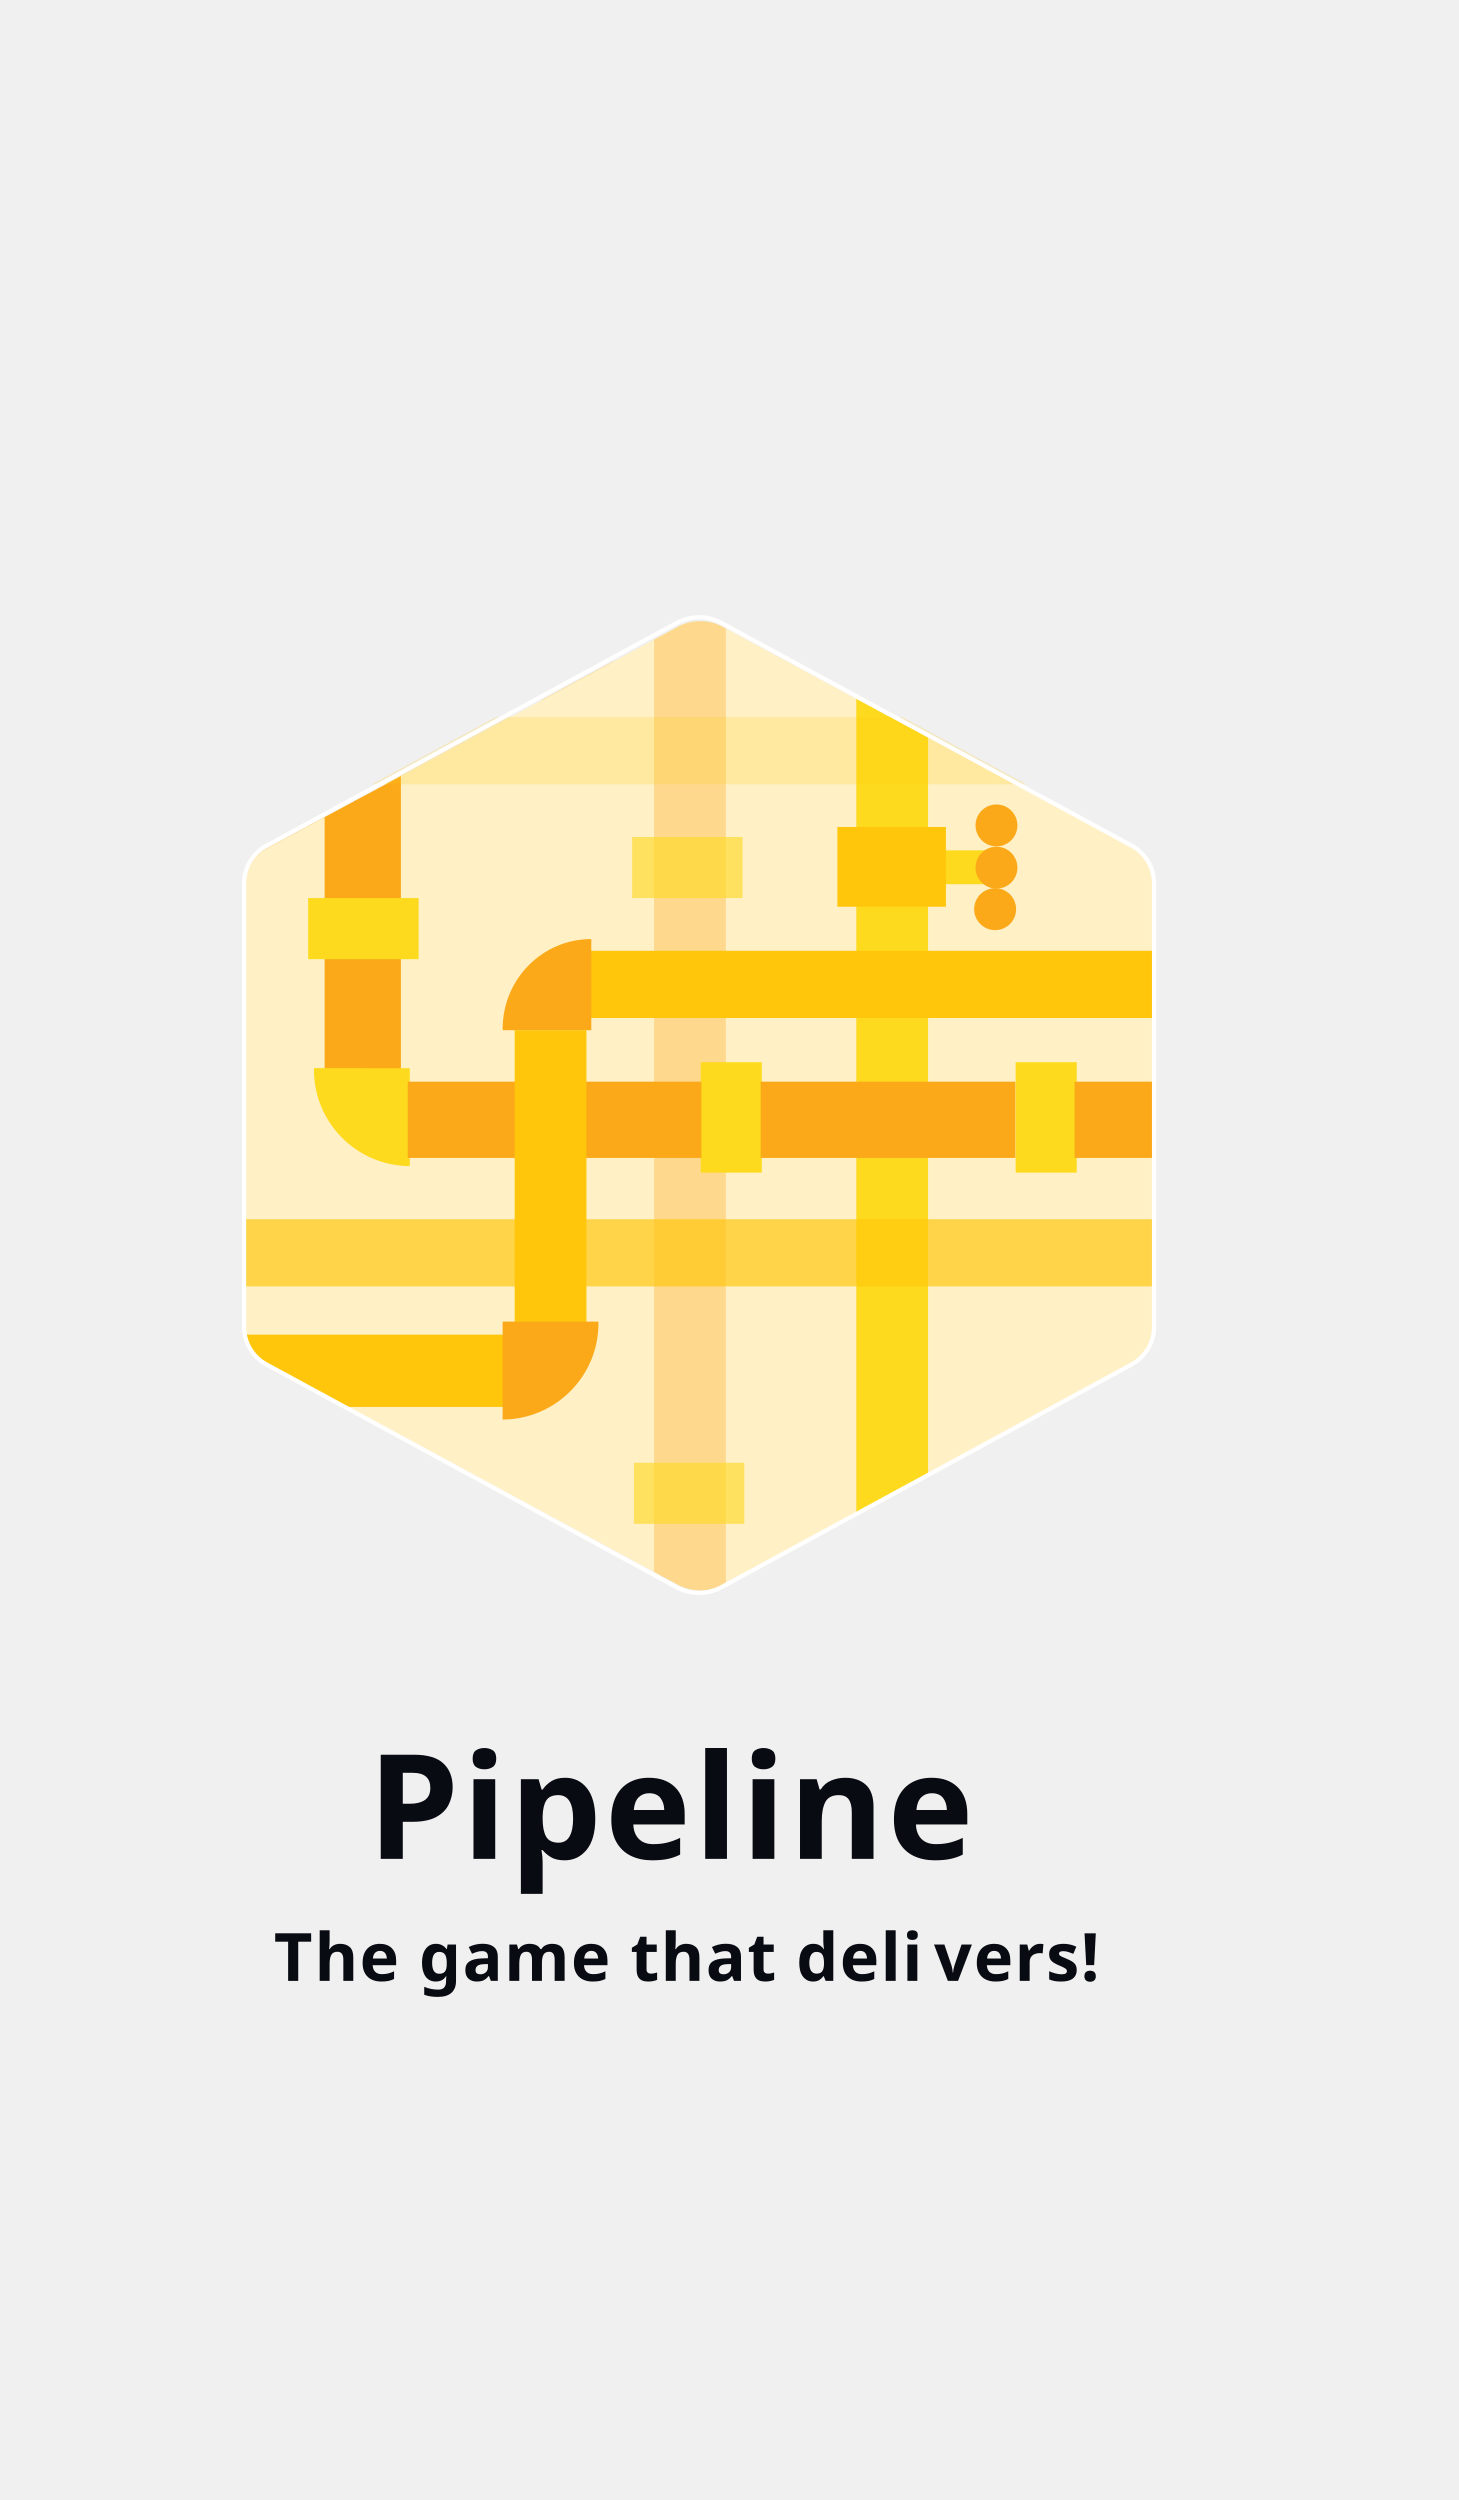
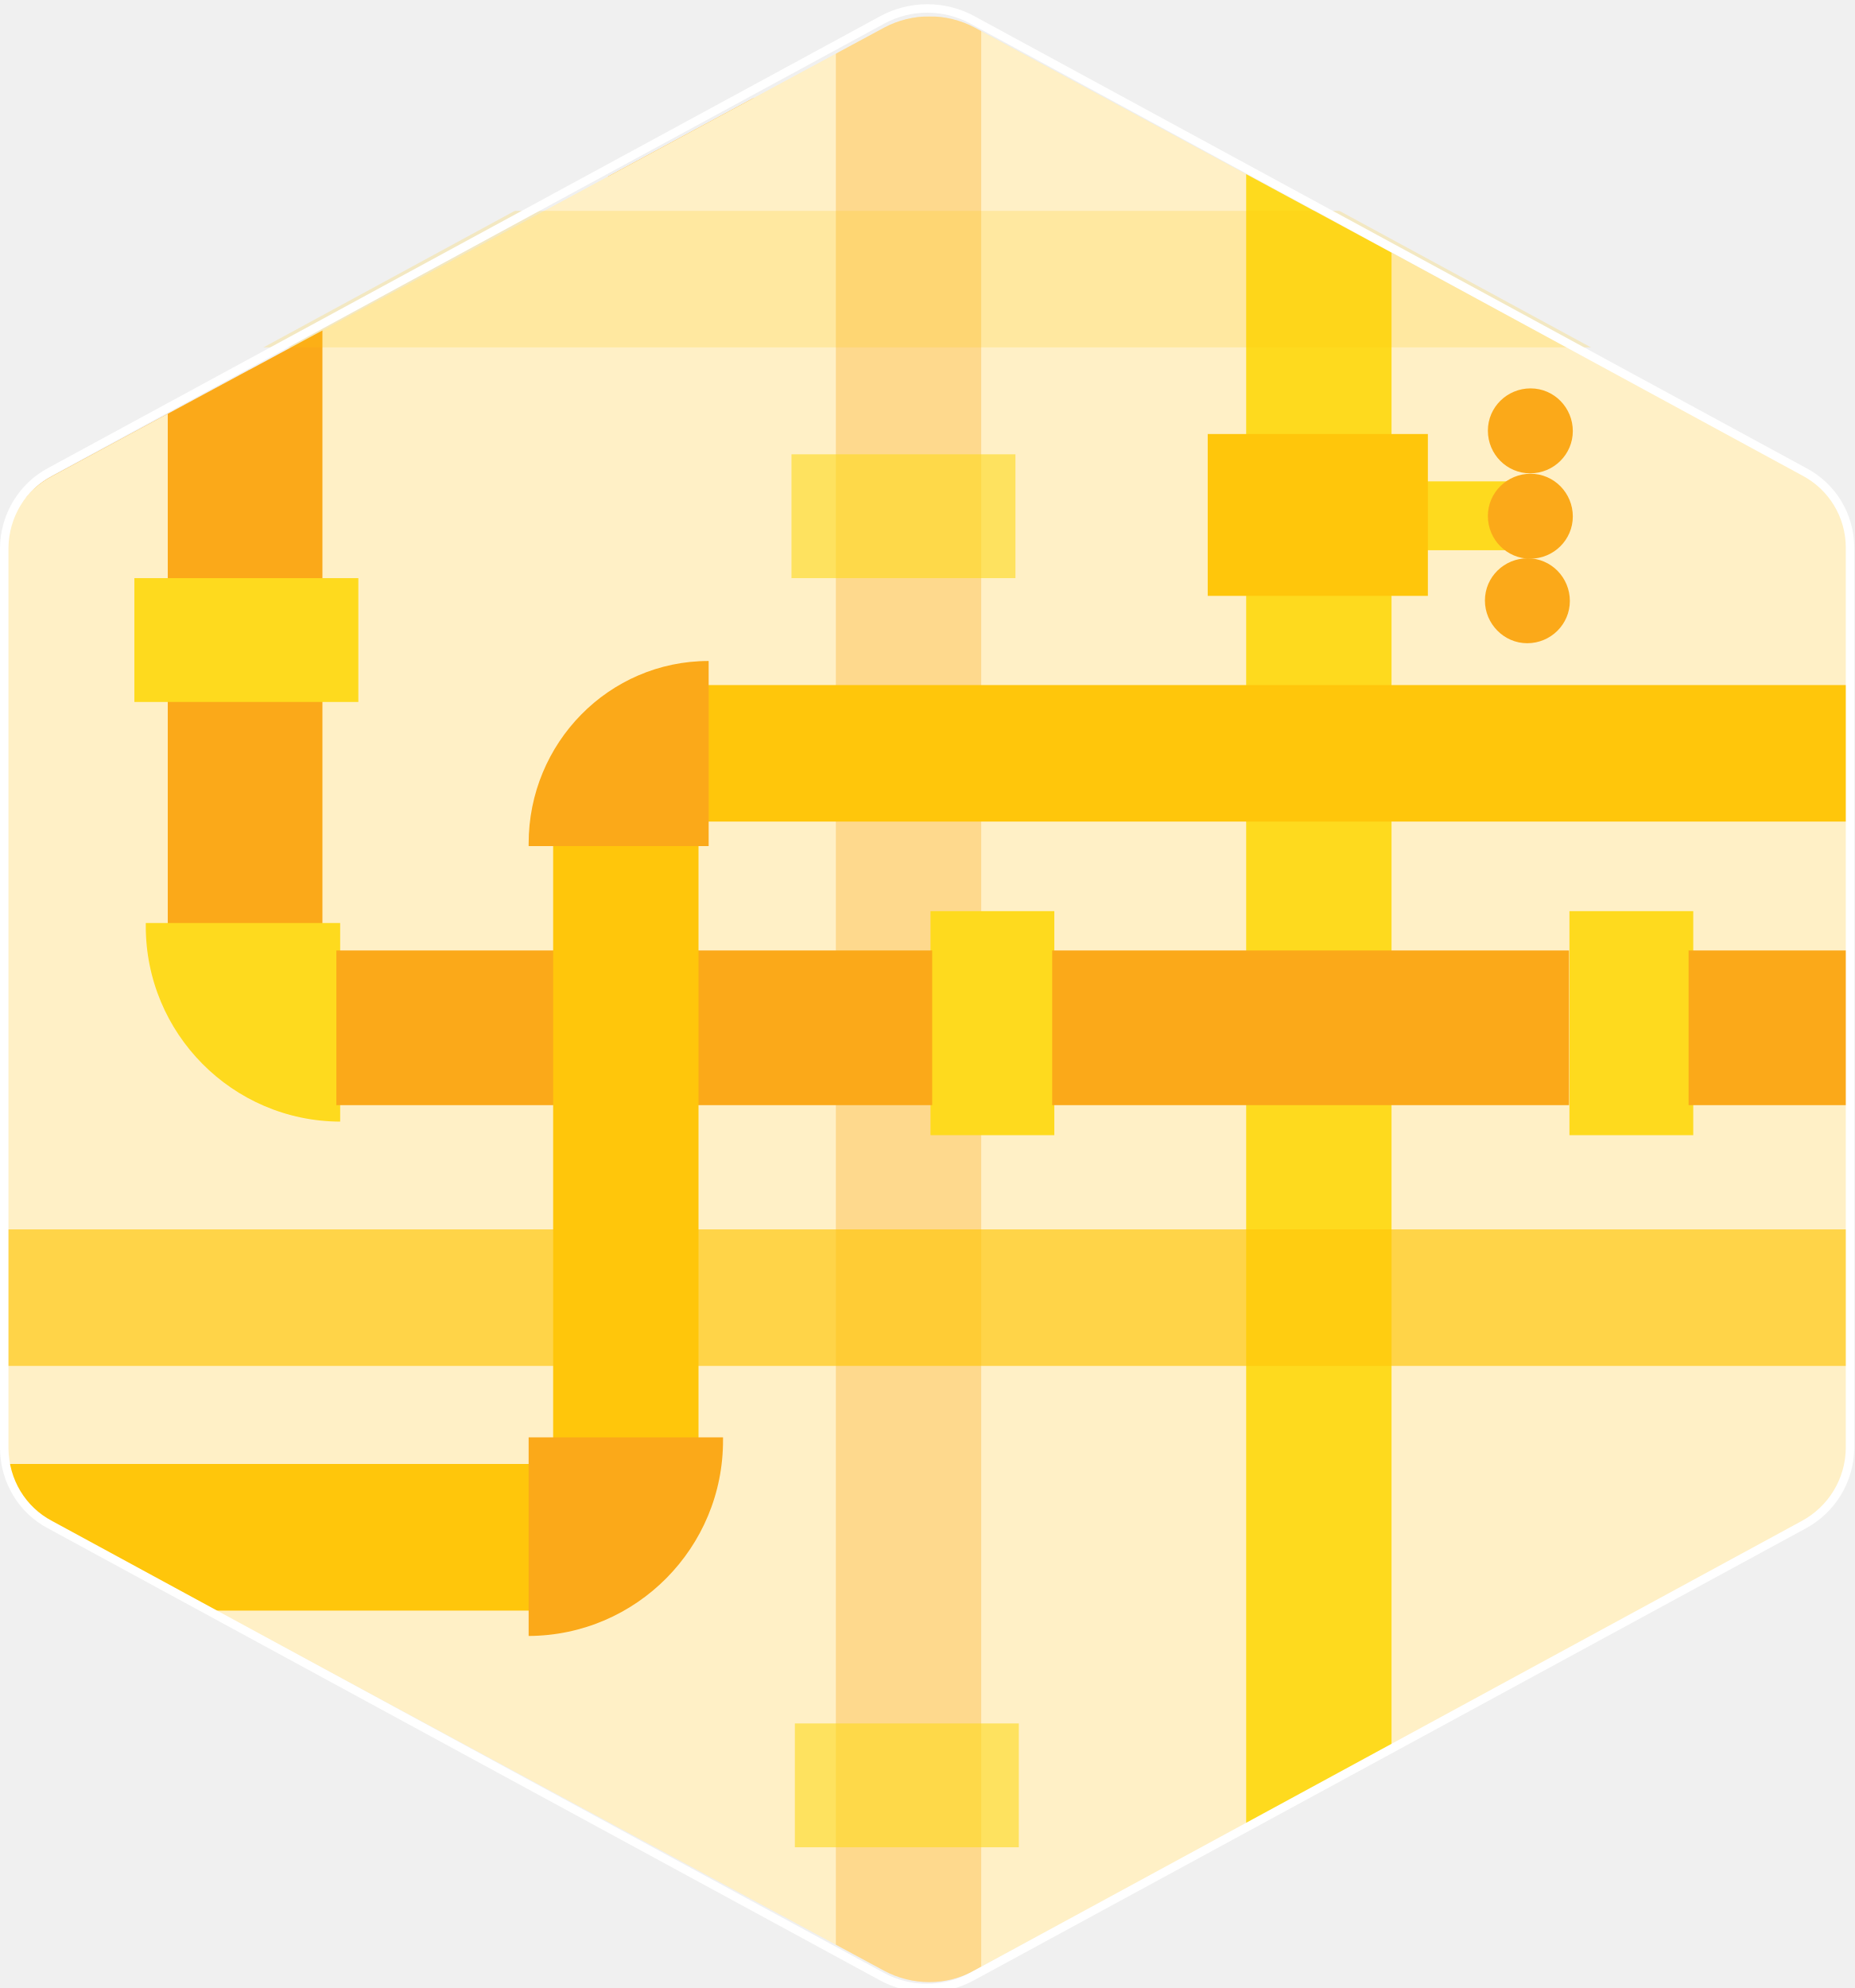
- <svg xmlns="http://www.w3.org/2000/svg" viewBox="0 0 700 1200">
-   <defs>
-     <style>
-             .auth-cls-1,.auth-cls-18{fill:none;}.auth-cls-2{fill:#ecece9;}.auth-cls-3{clip-path:url(#clip-path);}.auth-cls-4{fill:#fba919;}.auth-cls-5{fill:#feda1e;}.auth-cls-6{fill:#fff0c6;}.auth-cls-7{clip-path:url(#clip-path-2);}.auth-cls-8{opacity:0.33;}.auth-cls-9{clip-path:url(#clip-path-4);}.auth-cls-10{fill:#ffc60b;}.auth-cls-11{opacity:0.67;}.auth-cls-12{opacity:0.61;}.auth-cls-13{clip-path:url(#clip-path-5);}.auth-cls-14{clip-path:url(#clip-path-6);}.auth-cls-15{clip-path:url(#clip-path-7);}.auth-cls-16{opacity:0.2;}.auth-cls-17{clip-path:url(#clip-path-8);}.auth-cls-18{stroke:#fff;stroke-miterlimit:10;stroke-width:2px;}.auth-cls-19,.auth-cls-20,.auth-cls-21{isolation:isolate;}.auth-cls-20{font-size:70px;letter-spacing:0.02em;}.auth-cls-20,.auth-cls-21{fill:#090b13;font-family:Montserrat-ExtraBold,
-             Montserrat;font-weight:800;}.auth-cls-21{font-size:32px;letter-spacing:-0.02em;}.auth-cls-22{letter-spacing:0.02em;}.auth-cls-23{letter-spacing:0em;}
-         </style>
-     <clipPath id="clip-path" transform="translate(116.15 294.27)">
-       <path class="auth-cls-1" d="M209.33,6.54l-197,106.2A20.38,20.38,0,0,0,1.35,130.59V342.4a20.35,20.35,0,0,0,10.94,17.84l197,106.21a22.62,22.62,0,0,0,21.32,0l197-106.21a20.35,20.35,0,0,0,10.94-17.84V130.59a20.38,20.38,0,0,0-10.94-17.85l-197-106.2a22.58,22.58,0,0,0-21.32,0" />
-     </clipPath>
-     <clipPath id="clip-path-2" transform="translate(116.15 294.27)">
-       <path class="auth-cls-1" d="M209.33,6.54l-197,106.2A20.38,20.38,0,0,0,1.35,130.59V342.4a20.35,20.35,0,0,0,10.94,17.84l197,106.21a22.62,22.62,0,0,0,21.32,0l197-106.21a20.35,20.35,0,0,0,10.94-17.84V130.59a20.38,20.38,0,0,0-10.94-17.85l-197-106.2a22.6,22.6,0,0,0-21.33,0" />
-     </clipPath>
-     <clipPath id="clip-path-4" transform="translate(116.15 294.27)">
-       <rect class="auth-cls-1" x="172.09" y="-16.14" width="85.87" height="534.57" />
-     </clipPath>
-     <clipPath id="clip-path-5" transform="translate(116.15 294.27)">
-       <rect class="auth-cls-1" x="168.11" y="382.13" width="75.86" height="80.76" />
-     </clipPath>
-     <clipPath id="clip-path-6" transform="translate(116.15 294.27)">
-       <rect class="auth-cls-1" x="167.27" y="81.76" width="75.86" height="80.76" />
-     </clipPath>
-     <clipPath id="clip-path-7" transform="translate(116.15 294.27)">
-       <path class="auth-cls-1" d="M208.74,2.69,11.93,109.59A20.53,20.53,0,0,0,1,127.55V340.74a20.52,20.52,0,0,0,10.93,18L208.74,465.6a22.46,22.46,0,0,0,21.3,0L426.87,358.7a20.51,20.51,0,0,0,10.92-18V127.55a20.51,20.51,0,0,0-10.92-18L230,2.69a22.43,22.43,0,0,0-21.3,0" />
-     </clipPath>
-     <clipPath id="clip-path-8" transform="translate(116.15 294.27)">
-       <rect class="auth-cls-1" x="2.64" y="24.2" width="466.83" height="83.71" />
-     </clipPath>
-   </defs>
-   <g id="Lag_2" data-name="Lag 2">
-     <g id="Layer_1" data-name="Layer 1">
-       <g id="Group_383" data-name="Group 383">
-         <g id="Group_359" data-name="Group 359">
-           <path id="Path_180" data-name="Path 180" class="auth-cls-2" d="M438.63,342.4V130.59a20.38,20.38,0,0,0-10.94-17.85l-197-106.2a22.56,22.56,0,0,0-21.32,0l-197,106.2A20.38,20.38,0,0,0,1.35,130.59V342.4a20.37,20.37,0,0,0,10.94,17.84l197,106.21a22.62,22.62,0,0,0,21.32,0l197-106.21a20.37,20.37,0,0,0,10.94-17.84" transform="translate(116.15 294.27)" />
-         </g>
-         <g id="Group_361" data-name="Group 361">
-           <g class="auth-cls-3">
-             <g id="Group_360" data-name="Group 360">
-               <rect id="Rectangle_1427" data-name="Rectangle 1427" class="auth-cls-4" x="344.73" y="515.89" width="12.79" height="21.61" />
-               <rect id="Rectangle_1428" data-name="Rectangle 1428" class="auth-cls-4" x="330.11" y="503.12" width="42.04" height="13.11" />
-               <rect id="Rectangle_1429" data-name="Rectangle 1429" class="auth-cls-4" x="89.08" y="381.76" width="182.51" height="34.68" />
-               <rect id="Rectangle_1430" data-name="Rectangle 1430" class="auth-cls-4" x="260.01" width="34.43" height="385.33" />
-               <path id="Path_181" data-name="Path 181" class="auth-cls-5" d="M137.61,129.89l.63,0A46.22,46.22,0,0,0,184.3,83.53H137.61Z" transform="translate(116.15 294.27)" />
-               <rect id="Rectangle_1431" data-name="Rectangle 1431" class="auth-cls-6" width="1157.35" height="800.1" />
-             </g>
-           </g>
-         </g>
-         <g id="Group_363" data-name="Group 363">
-           <g class="auth-cls-7">
-             <g id="Group_362" data-name="Group 362">
-               <rect id="Rectangle_1432" data-name="Rectangle 1432" class="auth-cls-4" x="155.82" y="317.82" width="36.61" height="201.39" />
-             </g>
-           </g>
-         </g>
-         <g id="Group_368" data-name="Group 368">
-           <g class="auth-cls-3">
-             <g id="Group_367" data-name="Group 367">
-               <g id="Group_366" data-name="Group 366" class="auth-cls-8">
-                 <g id="Group_365" data-name="Group 365">
-                   <g class="auth-cls-9">
-                     <g id="Group_364" data-name="Group 364">
-                       <rect id="Rectangle_1433" data-name="Rectangle 1433" class="auth-cls-4" x="313.96" y="298.14" width="34.43" height="511.71" />
+ <svg xmlns="http://www.w3.org/2000/svg" xmlns:xlink="http://www.w3.org/1999/xlink" version="1.1" id="Lag_1" x="0px" y="0px" viewBox="0 0 438.8 470.4" style="enable-background:new 0 0 438.8 470.4;" xml:space="preserve">
+   <style type="text/css">
+ 	.st0{fill:#ECECE9;}
+ 	.st1{clip-path:url(#SVGID_2_);}
+ 	.st2{fill:#FBA919;}
+ 	.st3{fill:#FEDA1E;}
+ 	.st4{fill:#FFF0C6;}
+ 	.st5{clip-path:url(#SVGID_4_);}
+ 	.st6{clip-path:url(#SVGID_6_);}
+ 	.st7{opacity:0.33;}
+ 	.st8{clip-path:url(#SVGID_8_);}
+ 	.st9{fill:#FFC60B;}
+ 	.st10{opacity:0.67;}
+ 	.st11{opacity:0.61;}
+ 	.st12{clip-path:url(#SVGID_10_);}
+ 	.st13{clip-path:url(#SVGID_12_);}
+ 	.st14{clip-path:url(#SVGID_14_);}
+ 	.st15{opacity:0.2;}
+ 	.st16{clip-path:url(#SVGID_16_);}
+ 	.st17{fill:none;stroke:#FFFFFF;stroke-width:2;stroke-miterlimit:10;}
+ </style>
+   <g id="Lag_2_1_">
+     <g id="Layer_1">
+       <g id="Group_383">
+         <g id="Group_359">
+           <path id="Path_180" class="st0" d="M438.6,342.4V130.6c-0.1-7.5-4.3-14.4-10.9-17.8L230.7,6.5C224,3,216,3,209.4,6.5l-197,106.2      c-6.7,3.5-10.9,10.3-11,17.8v211.8c0.1,7.5,4.3,14.4,10.9,17.8l197,106.2c6.7,3.6,14.7,3.6,21.3,0l197-106.2      C434.3,356.8,438.5,349.9,438.6,342.4" />
+         </g>
+         <g id="Group_361">
+           <g>
+             <g>
+               <defs>
+                 <path id="SVGID_1_" d="M209.3,6.5l-197,106.2c-6.7,3.5-10.9,10.3-11,17.8v211.8c0.1,7.5,4.3,14.4,10.9,17.8l197,106.2         c6.7,3.6,14.7,3.6,21.3,0l197-106.2c6.7-3.5,10.9-10.3,10.9-17.8V130.6c-0.1-7.5-4.3-14.4-10.9-17.8L230.6,6.5         C224,3,215.9,3,209.3,6.5" />
+               </defs>
+               <clipPath id="SVGID_2_">
+                 <use xlink:href="#SVGID_1_" style="overflow:visible;" />
+               </clipPath>
+               <g class="st1">
+                 <g id="Group_360">
+                   <rect id="Rectangle_1427" x="228.6" y="221.6" class="st2" width="12.8" height="21.6" />
+                   <rect id="Rectangle_1428" x="214" y="208.8" class="st2" width="42" height="13.1" />
+                   <rect id="Rectangle_1429" x="-27.1" y="87.5" class="st2" width="182.5" height="34.7" />
+                   <rect id="Rectangle_1430" x="143.9" y="-294.3" class="st2" width="34.4" height="385.3" />
+                   <path id="Path_181" class="st3" d="M137.6,129.9h0.6c25.5-0.1,46.1-20.8,46.1-46.4h-46.7L137.6,129.9L137.6,129.9z" />
+                   <rect id="Rectangle_1431" x="-116.2" y="-294.3" class="st4" width="1157.3" height="800.1" />
+                 </g>
+               </g>
+             </g>
+           </g>
+         </g>
+         <g id="Group_363">
+           <g>
+             <g>
+               <defs>
+                 <path id="SVGID_3_" d="M209.3,6.5l-197,106.2c-6.7,3.5-10.9,10.3-11,17.8v211.8c0.1,7.5,4.3,14.4,10.9,17.8l197,106.2         c6.7,3.6,14.7,3.6,21.3,0l197-106.2c6.7-3.5,10.9-10.3,10.9-17.8V130.6c-0.1-7.5-4.3-14.4-10.9-17.8L230.6,6.5         C223.9,3,215.9,3,209.3,6.5" />
+               </defs>
+               <clipPath id="SVGID_4_">
+                 <use xlink:href="#SVGID_3_" style="overflow:visible;" />
+               </clipPath>
+               <g class="st5">
+                 <g id="Group_362">
+                   <rect id="Rectangle_1432" x="39.7" y="23.5" class="st2" width="36.6" height="201.4" />
+                 </g>
+               </g>
+             </g>
+           </g>
+         </g>
+         <g id="Group_368">
+           <g>
+             <g>
+               <defs>
+                 <path id="SVGID_5_" d="M209.3,6.5l-197,106.2c-6.7,3.5-10.9,10.3-11,17.8v211.8c0.1,7.5,4.3,14.4,10.9,17.8l197,106.2         c6.7,3.6,14.7,3.6,21.3,0l197-106.2c6.7-3.5,10.9-10.3,10.9-17.8V130.6c-0.1-7.5-4.3-14.4-10.9-17.8L230.6,6.5         C224,3,215.9,3,209.3,6.5" />
+               </defs>
+               <clipPath id="SVGID_6_">
+                 <use xlink:href="#SVGID_5_" style="overflow:visible;" />
+               </clipPath>
+               <g class="st6">
+                 <g id="Group_367">
+                   <g id="Group_366" class="st7">
+                     <g id="Group_365">
+                       <g>
+                         <g>
+                           <defs>
+                             <rect id="SVGID_7_" x="172.1" y="-16.1" width="85.9" height="534.6" />
+                           </defs>
+                           <clipPath id="SVGID_8_">
+                             <use xlink:href="#SVGID_7_" style="overflow:visible;" />
+                           </clipPath>
+                           <g class="st8">
+                             <g id="Group_364">
+                               <rect id="Rectangle_1433" x="197.8" y="3.9" class="st2" width="34.4" height="511.7" />
+                             </g>
+                           </g>
+                         </g>
+                       </g>
                    </g>
                  </g>
-                 </g>
-               </g>
-               <path id="Path_184" data-name="Path 184" class="auth-cls-5" d="M34.55,218.44c0,.21,0,.42,0,.64a46.21,46.21,0,0,0,46,46.38h0v-47Z" transform="translate(116.15 294.27)" />
-               <rect id="Rectangle_1435" data-name="Rectangle 1435" class="auth-cls-5" x="411.03" width="34.43" height="800.1" />
-               <rect id="Rectangle_1436" data-name="Rectangle 1436" class="auth-cls-5" x="336.34" y="509.86" width="29.32" height="53" />
-               <rect id="Rectangle_1437" data-name="Rectangle 1437" class="auth-cls-5" x="487.5" y="509.86" width="29.32" height="53" />
-               <rect id="Rectangle_1438" data-name="Rectangle 1438" class="auth-cls-5" x="444.95" y="408.16" width="28.99" height="16.25" />
-               <path id="Path_185" data-name="Path 185" class="auth-cls-4" d="M351.44,142.07A10.07,10.07,0,1,1,361.5,152.2a10.1,10.1,0,0,1-10.06-10.13" transform="translate(116.15 294.27)" />
-               <rect id="Rectangle_1439" data-name="Rectangle 1439" class="auth-cls-10" x="401.94" y="396.95" width="52.1" height="38.27" />
-               <rect id="Rectangle_1440" data-name="Rectangle 1440" class="auth-cls-10" y="640.65" width="258.09" height="34.68" />
-               <rect id="Rectangle_1441" data-name="Rectangle 1441" class="auth-cls-5" x="508.23" y="715.81" width="29.32" height="53" />
-             </g>
-           </g>
-         </g>
-         <rect id="Rectangle_1442" data-name="Rectangle 1442" class="auth-cls-4" x="195.71" y="519.2" width="140.96" height="36.61" />
-         <rect id="Rectangle_1443" data-name="Rectangle 1443" class="auth-cls-4" x="365.1" y="519.2" width="122.26" height="36.61" />
-         <rect id="Rectangle_1444" data-name="Rectangle 1444" class="auth-cls-4" x="515.79" y="519.2" width="38.99" height="36.61" />
-         <rect id="Rectangle_1445" data-name="Rectangle 1445" class="auth-cls-10" x="276.9" y="456.38" width="277.88" height="32.26" />
-         <path id="Path_187" data-name="Path 187" class="auth-cls-4" d="M125.11,200.23c0-.2,0-.4,0-.59,0-23.84,19-43.16,42.56-43.16v43.75Z" transform="translate(116.15 294.27)" />
-         <g id="Group_370" data-name="Group 370" class="auth-cls-11">
-           <g id="Group_369" data-name="Group 369">
-             <rect id="Rectangle_1446" data-name="Rectangle 1446" class="auth-cls-10" x="117.5" y="585.22" width="437.27" height="32.26" />
-           </g>
-         </g>
-         <path id="Path_188" data-name="Path 188" class="auth-cls-4" d="M352.09,122.14a10.06,10.06,0,1,1,10.06,10.13,10.1,10.1,0,0,1-10.06-10.13" transform="translate(116.15 294.27)" />
-         <path id="Path_189" data-name="Path 189" class="auth-cls-4" d="M352.09,101.88A10.06,10.06,0,1,1,362.15,112a10.09,10.09,0,0,1-10.06-10.13" transform="translate(116.15 294.27)" />
-         <rect id="Rectangle_1447" data-name="Rectangle 1447" class="auth-cls-5" x="147.93" y="431.08" width="53" height="29.32" />
-         <rect id="Rectangle_1448" data-name="Rectangle 1448" class="auth-cls-10" x="247.05" y="494.5" width="34.43" height="154.32" />
-         <path id="Path_190" data-name="Path 190" class="auth-cls-4" d="M171.11,340.09c0,.22,0,.43,0,.64a46.22,46.22,0,0,1-46,46.38h0v-47Z" transform="translate(116.15 294.27)" />
-         <g id="Group_373" data-name="Group 373" class="auth-cls-12">
-           <g id="Group_372" data-name="Group 372">
-             <g class="auth-cls-13">
-               <g id="Group_371" data-name="Group 371">
-                 <rect id="Rectangle_1449" data-name="Rectangle 1449" class="auth-cls-5" x="304.27" y="702.12" width="53" height="29.32" />
-               </g>
-             </g>
-           </g>
-         </g>
-         <g id="Group_376" data-name="Group 376" class="auth-cls-12">
-           <g id="Group_375" data-name="Group 375">
-             <g class="auth-cls-14">
-               <g id="Group_374" data-name="Group 374">
-                 <rect id="Rectangle_1451" data-name="Rectangle 1451" class="auth-cls-5" x="303.43" y="401.76" width="53" height="29.32" />
-               </g>
-             </g>
-           </g>
-         </g>
-         <g id="Group_381" data-name="Group 381">
-           <g class="auth-cls-15">
-             <g id="Group_380" data-name="Group 380">
-               <g id="Group_379" data-name="Group 379" class="auth-cls-16">
-                 <g id="Group_378" data-name="Group 378">
-                   <g class="auth-cls-17">
-                     <g id="Group_377" data-name="Group 377">
-                       <rect id="Rectangle_1453" data-name="Rectangle 1453" class="auth-cls-10" x="121.65" y="344.2" width="443.97" height="32.26" />
+                   <path id="Path_184" class="st3" d="M34.5,218.4c0,0.2,0,0.4,0,0.6c-0.1,25.5,20.5,46.3,46,46.4l0,0v-47H34.5z" />
+                   <rect id="Rectangle_1435" x="294.9" y="-294.3" class="st3" width="34.4" height="800.1" />
+                   <rect id="Rectangle_1436" x="220.2" y="215.6" class="st3" width="29.3" height="53" />
+                   <rect id="Rectangle_1437" x="371.4" y="215.6" class="st3" width="29.3" height="53" />
+                   <rect id="Rectangle_1438" x="328.8" y="113.9" class="st3" width="29" height="16.3" />
+                   <path id="Path_185" class="st2" d="M351.4,142.1c0-5.6,4.6-10,10.1-10c5.6,0,10,4.6,10,10.1s-4.5,10-10.1,10          C355.9,152.2,351.4,147.6,351.4,142.1" />
+                   <rect id="Rectangle_1439" x="285.8" y="102.7" class="st9" width="52.1" height="38.3" />
+                   <rect id="Rectangle_1440" x="-116.2" y="346.4" class="st9" width="258.1" height="34.7" />
+                   <rect id="Rectangle_1441" x="392.1" y="421.5" class="st3" width="29.3" height="53" />
+                 </g>
+               </g>
+             </g>
+           </g>
+         </g>
+         <rect id="Rectangle_1442" x="79.6" y="224.9" class="st2" width="141" height="36.6" />
+         <rect id="Rectangle_1443" x="249" y="224.9" class="st2" width="122.3" height="36.6" />
+         <rect id="Rectangle_1444" x="399.6" y="224.9" class="st2" width="39" height="36.6" />
+         <rect id="Rectangle_1445" x="160.8" y="162.1" class="st9" width="277.9" height="32.3" />
+         <path id="Path_187" class="st2" d="M125.1,200.2c0-0.2,0-0.4,0-0.6c0-23.8,19-43.2,42.6-43.2v43.8H125.1z" />
+         <g id="Group_370" class="st10">
+           <g id="Group_369">
+             <rect id="Rectangle_1446" x="1.3" y="290.9" class="st9" width="437.3" height="32.3" />
+           </g>
+         </g>
+         <path id="Path_188" class="st2" d="M352.1,122.1c0-5.6,4.6-10,10.1-10c5.6,0,10,4.6,10,10.1s-4.5,10-10.1,10     C356.6,132.2,352.1,127.7,352.1,122.1" />
+         <path id="Path_189" class="st2" d="M352.1,101.9c0-5.6,4.6-10,10.1-10c5.6,0,10,4.6,10,10.1s-4.5,10-10.1,10     C356.6,112,352.1,107.5,352.1,101.9L352.1,101.9" />
+         <rect id="Rectangle_1447" x="31.8" y="136.8" class="st3" width="53" height="29.3" />
+         <rect id="Rectangle_1448" x="130.9" y="200.2" class="st9" width="34.4" height="154.3" />
+         <path id="Path_190" class="st2" d="M171.1,340.1c0,0.2,0,0.4,0,0.6c0.1,25.5-20.5,46.3-46,46.4l0,0v-47H171.1z" />
+         <g id="Group_373" class="st11">
+           <g id="Group_372">
+             <g>
+               <g>
+                 <defs>
+                   <rect id="SVGID_9_" x="168.1" y="382.1" width="75.9" height="80.8" />
+                 </defs>
+                 <clipPath id="SVGID_10_">
+                   <use xlink:href="#SVGID_9_" style="overflow:visible;" />
+                 </clipPath>
+                 <g class="st12">
+                   <g id="Group_371">
+                     <rect id="Rectangle_1449" x="188.1" y="407.8" class="st3" width="53" height="29.3" />
+                   </g>
+                 </g>
+               </g>
+             </g>
+           </g>
+         </g>
+         <g id="Group_376" class="st11">
+           <g id="Group_375">
+             <g>
+               <g>
+                 <defs>
+                   <rect id="SVGID_11_" x="167.3" y="81.8" width="75.9" height="80.8" />
+                 </defs>
+                 <clipPath id="SVGID_12_">
+                   <use xlink:href="#SVGID_11_" style="overflow:visible;" />
+                 </clipPath>
+                 <g class="st13">
+                   <g id="Group_374">
+                     <rect id="Rectangle_1451" x="187.3" y="107.5" class="st3" width="53" height="29.3" />
+                   </g>
+                 </g>
+               </g>
+             </g>
+           </g>
+         </g>
+         <g id="Group_381">
+           <g>
+             <g>
+               <defs>
+                 <path id="SVGID_13_" d="M208.7,2.7L11.9,109.6C5.3,113.1,1.1,120,1,127.5v213.2c0.1,7.6,4.3,14.5,10.9,18l196.8,106.9         c6.6,3.6,14.7,3.6,21.3,0l196.8-106.9c6.7-3.5,10.9-10.4,10.9-18V127.5c0-7.6-4.2-14.5-10.9-18L230,2.7         C223.4-0.9,215.3-0.9,208.7,2.7" />
+               </defs>
+               <clipPath id="SVGID_14_">
+                 <use xlink:href="#SVGID_13_" style="overflow:visible;" />
+               </clipPath>
+               <g class="st14">
+                 <g id="Group_380">
+                   <g id="Group_379" class="st15">
+                     <g id="Group_378">
+                       <g>
+                         <g>
+                           <defs>
+                             <rect id="SVGID_15_" x="2.6" y="24.2" width="466.8" height="83.7" />
+                           </defs>
+                           <clipPath id="SVGID_16_">
+                             <use xlink:href="#SVGID_15_" style="overflow:visible;" />
+                           </clipPath>
+                           <g class="st16">
+                             <g id="Group_377">
+                               <rect id="Rectangle_1453" x="5.5" y="49.9" class="st9" width="444" height="32.3" />
+                             </g>
+                           </g>
+                         </g>
+                       </g>
                    </g>
                  </g>
                </g>
              </g>
            </g>
          </g>
        </g>
-         <g id="Group_382" data-name="Group 382">
-           <path id="Path_192" data-name="Path 192" class="auth-cls-18" d="M437.79,342.75V129.56a20.51,20.51,0,0,0-10.92-18L230.05,4.7a22.46,22.46,0,0,0-21.3,0L11.92,111.6A20.52,20.52,0,0,0,1,129.56V342.75a20.53,20.53,0,0,0,10.92,18l196.83,106.9a22.41,22.41,0,0,0,21.3,0l196.82-106.9A20.51,20.51,0,0,0,437.79,342.75Z" transform="translate(116.15 294.27)" />
-         </g>
-       </g>
-       <g id="Group_388" data-name="Group 388">
-         <g id="Group">
-           <g id="Pipeline" class="auth-cls-19">
-             <text class="auth-cls-20" transform="translate(176.46 892.25)">Pipeline</text>
-           </g>
-         </g>
-         <g id="Group-2">
-           <g id="The_game_that_delivers_" data-name="The game that delivers " class="auth-cls-19">
-             <text class="auth-cls-21" transform="translate(131.46 950.83)">T
-                             <tspan class="auth-cls-22" x="19.49" y="0">he game that deli</tspan>
-               <tspan class="auth-cls-23" x="316.86" y="0">v</tspan>
-               <tspan class="auth-cls-22" x="335.96" y="0">ers!</tspan>
-             </text>
-           </g>
+         <g id="Group_382">
+           <path id="Path_192" class="st17" d="M437.8,342.7V129.6c0-7.6-4.2-14.5-10.9-18L230.1,4.7c-6.6-3.6-14.7-3.6-21.3,0L11.9,111.6      C5.3,115.1,1.1,122,1,129.6v213.2c0.1,7.6,4.2,14.5,10.9,18l196.8,106.9c6.6,3.6,14.7,3.6,21.3,0l196.8-106.9      C433.5,357.2,437.7,350.3,437.8,342.7z" />
        </g>
      </g>
    </g>
  </g>
</svg>
